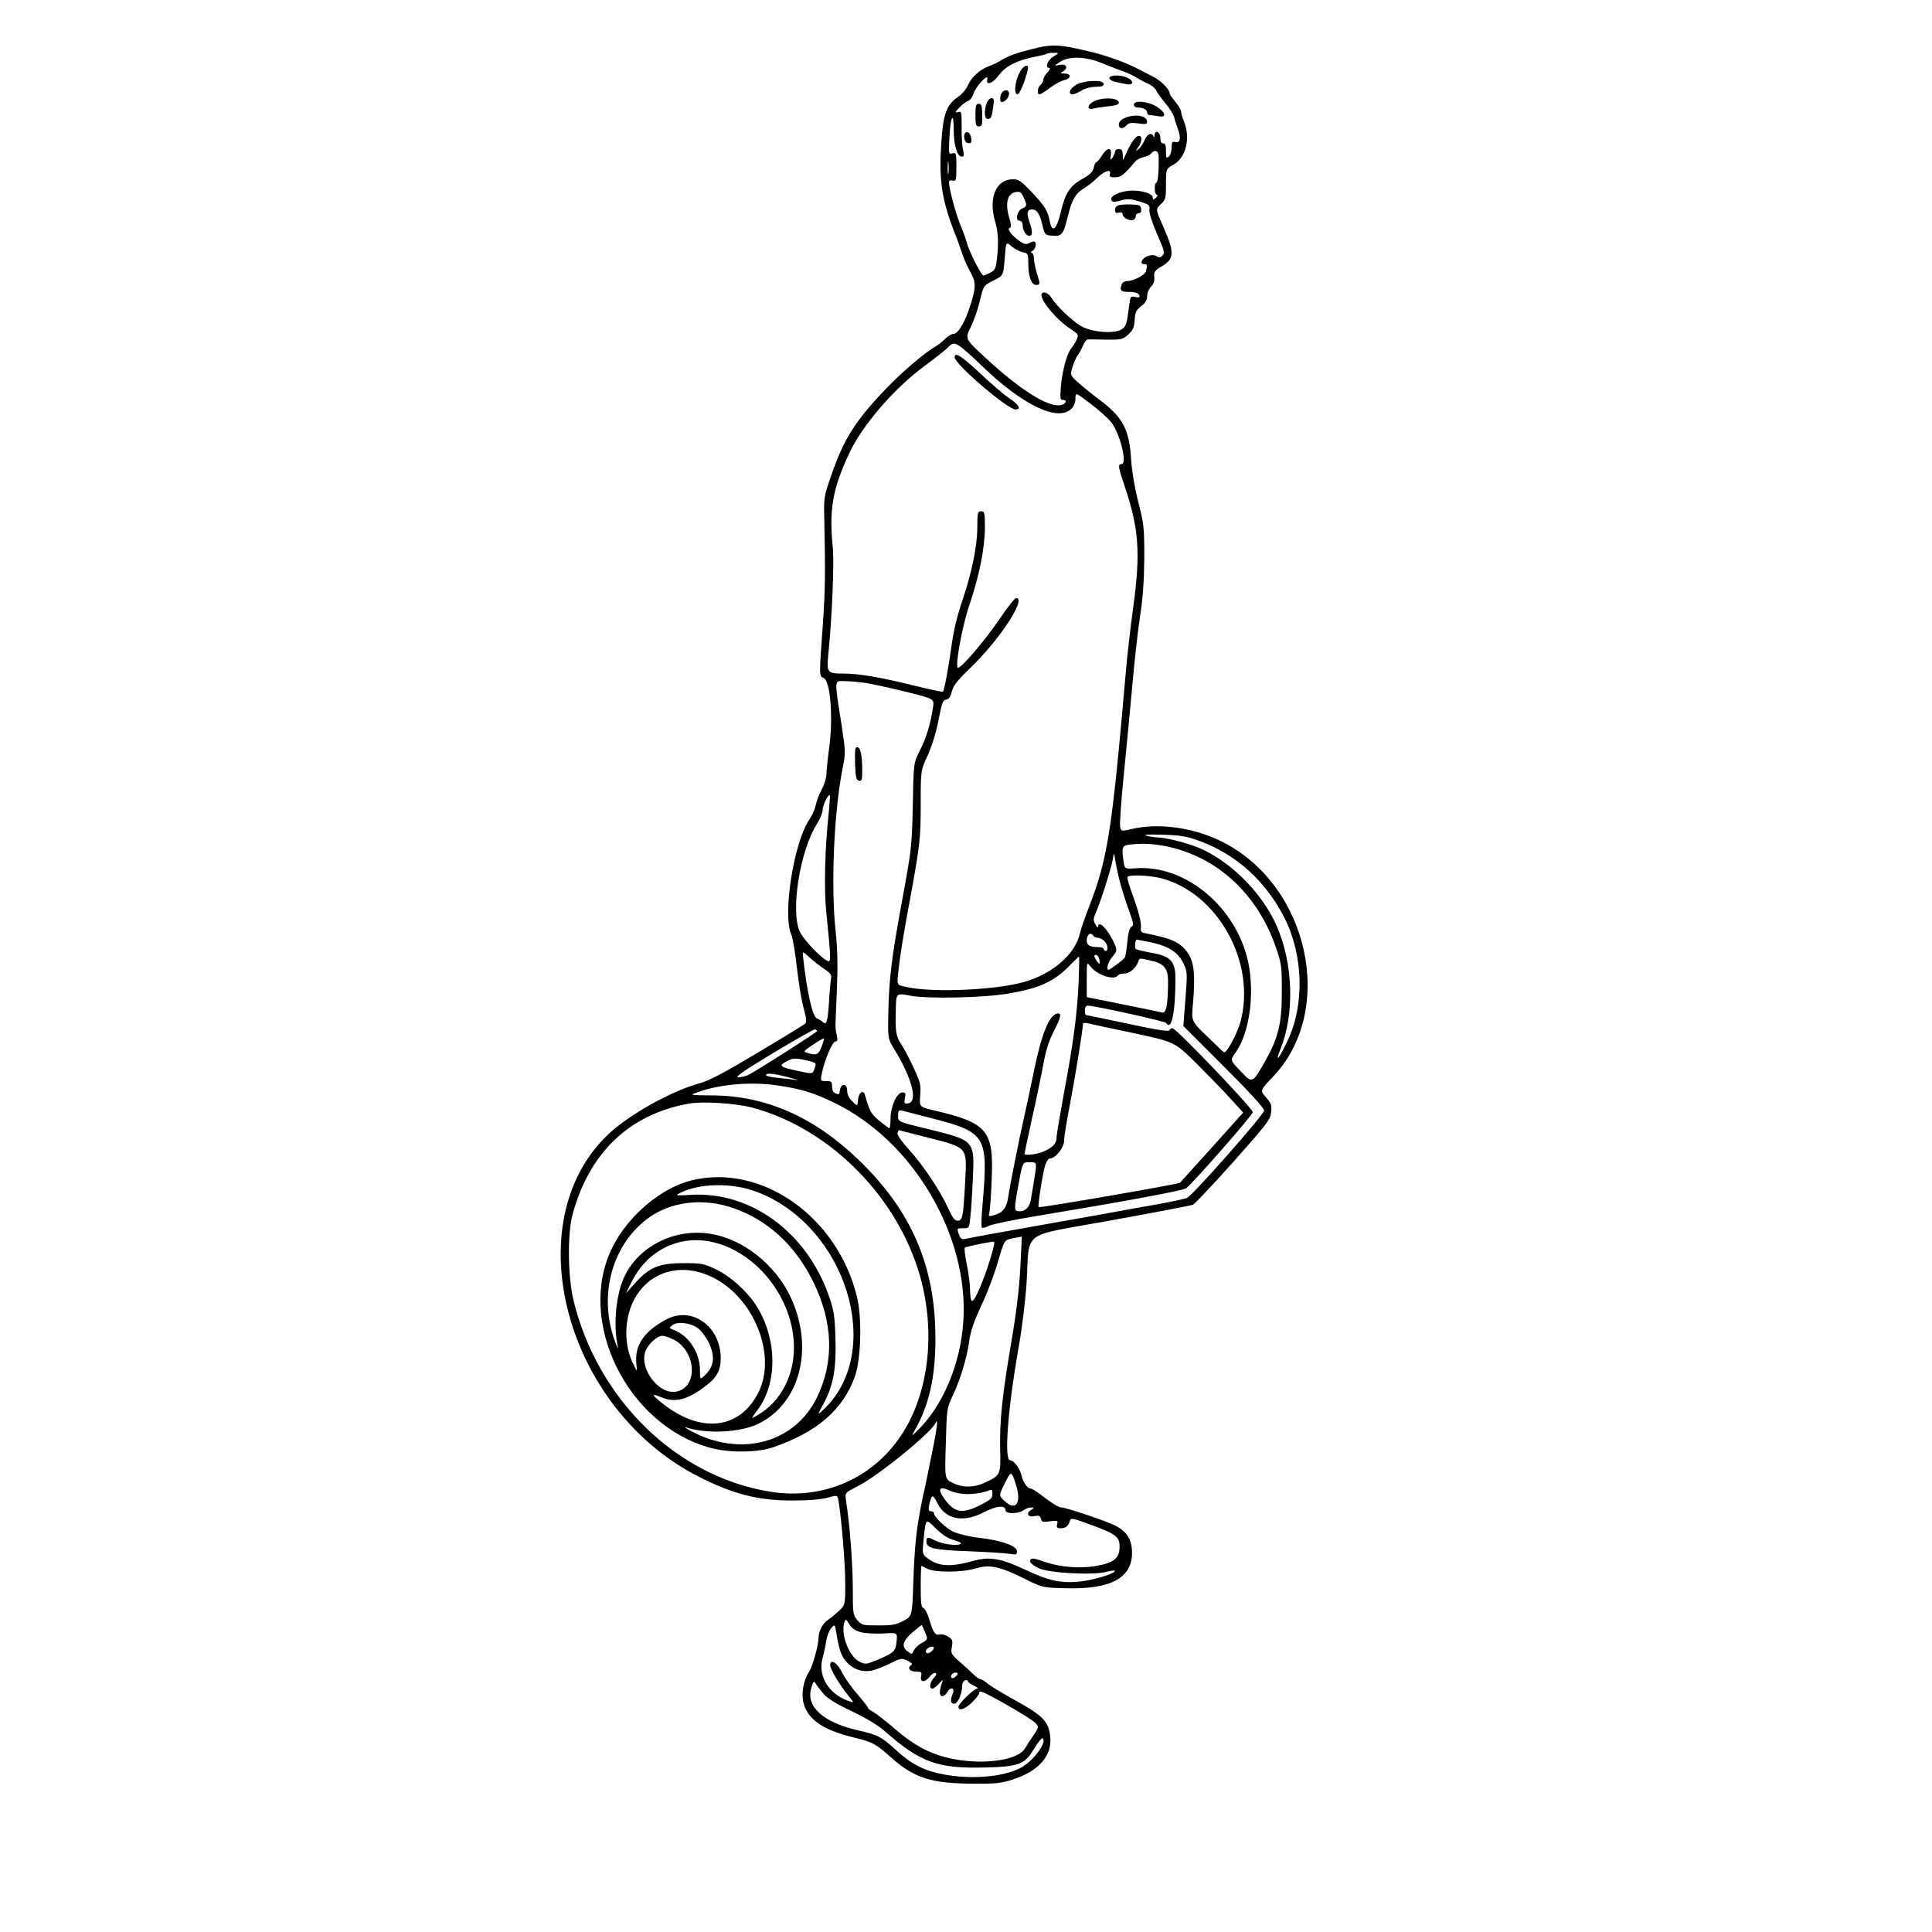
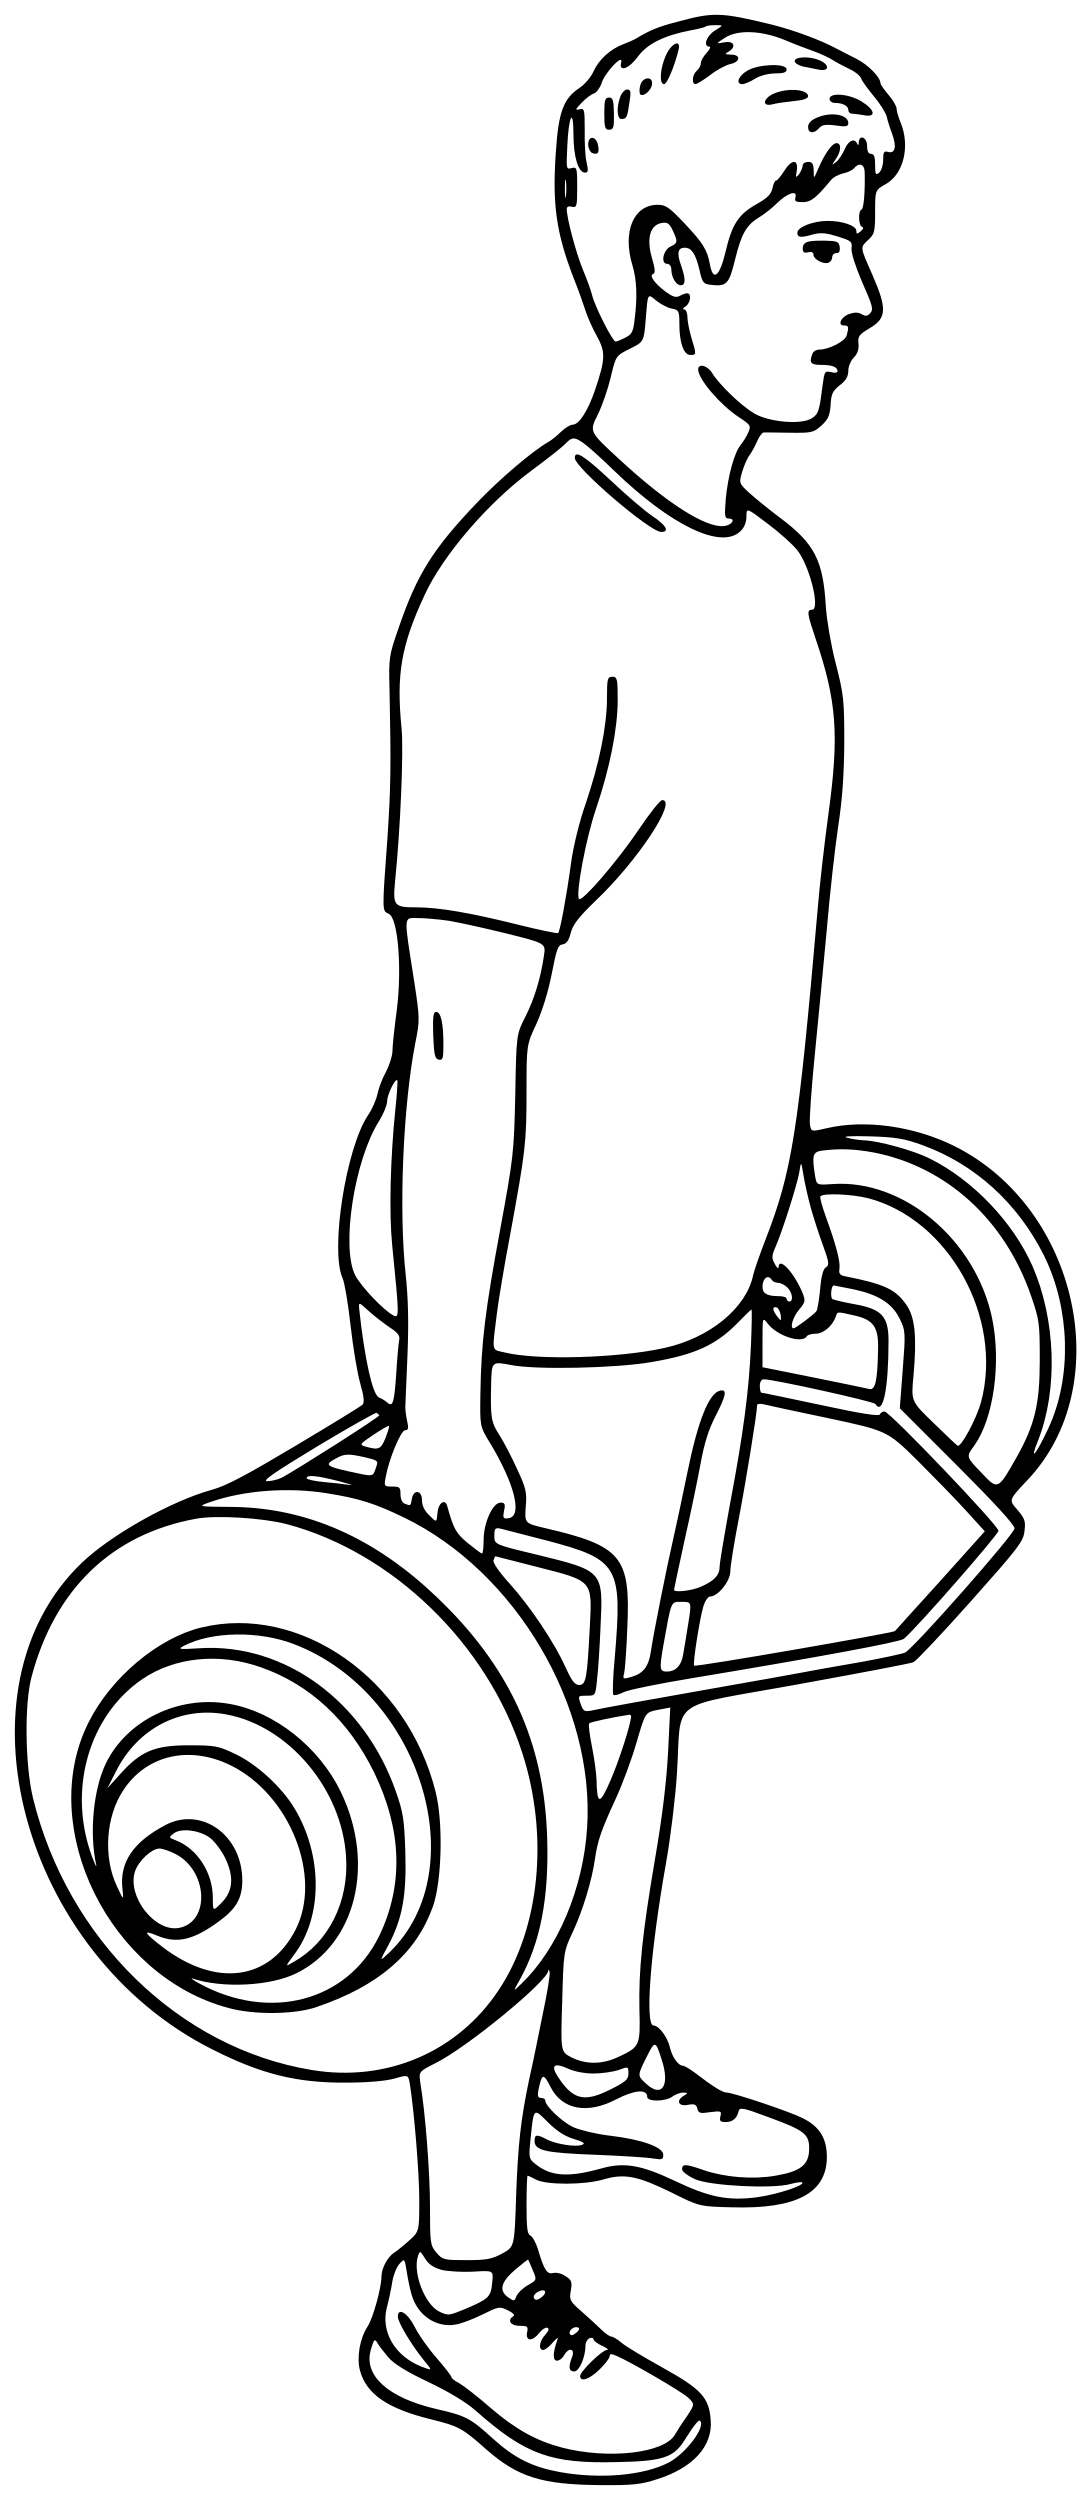
- <svg xmlns="http://www.w3.org/2000/svg" viewBox="0 0 1024 1024" role="img" aria-labelledby="t">
+ <svg xmlns="http://www.w3.org/2000/svg" viewBox="291.64 18.62 406.95 932.33" role="img" aria-labelledby="t">
  <g transform="translate(0,1024) scale(0.1,-0.1)" fill="currentColor" stroke="none">
    <path d="M5448 9974 c-78 -20 -106 -32 -158 -63 -8 -5 -30 -15 -49 -22 -48 -18 -91 -57 -111 -101 -9 -21 -32 -48 -51 -61 -62 -41 -80 -90 -90 -245 -13 -192 2 -296 65 -461 19 -47 39 -104 46 -126 7 -22 25 -64 42 -94 33 -60 33 -85 -7 -203 -26 -76 -59 -128 -83 -128 -9 0 -28 -12 -43 -26 -15 -15 -36 -32 -47 -38 -61 -35 -179 -136 -262 -222 -169 -176 -229 -273 -297 -472 -36 -103 -37 -111 -34 -229 6 -286 5 -368 -8 -558 -20 -273 -20 -268 5 -279 35 -15 50 -204 30 -361 -9 -65 -16 -133 -16 -151 0 -17 -11 -52 -24 -77 -14 -25 -28 -63 -32 -83 -4 -20 -19 -56 -35 -79 -82 -122 -142 -503 -95 -608 8 -18 21 -98 30 -178 9 -80 25 -177 36 -215 15 -53 16 -72 7 -80 -7 -6 -119 -75 -250 -153 -181 -108 -256 -148 -310 -163 -150 -41 -377 -168 -485 -272 -490 -468 -225 -1458 486 -1815 182 -92 314 -125 497 -124 82 0 149 6 182 15 52 15 52 15 58 -21 16 -102 35 -330 35 -432 0 -117 0 -117 -39 -152 -21 -19 -45 -38 -53 -43 -25 -15 -48 -57 -49 -89 0 -44 -32 -158 -52 -188 -29 -44 -41 -116 -28 -164 24 -88 103 -142 266 -182 102 -25 115 -32 205 -112 119 -104 207 -131 425 -133 119 -1 151 2 212 22 133 42 207 122 200 219 -6 86 -35 117 -181 198 -70 39 -139 80 -153 93 -14 12 -31 22 -37 22 -5 0 -22 11 -36 25 -14 14 -47 44 -73 67 -45 39 -48 44 -42 79 6 33 3 40 -19 54 -14 10 -35 15 -46 12 -23 -6 -34 10 -56 84 -8 28 -22 53 -30 56 -11 4 -14 28 -14 114 0 60 2 109 4 109 2 0 17 -7 32 -15 39 -20 180 -20 251 1 78 23 127 13 252 -48 106 -53 106 -53 227 -56 240 -7 354 53 354 188 0 69 -27 113 -89 144 -49 25 -261 96 -285 96 -15 0 -52 23 -117 73 -20 15 -40 27 -46 27 -17 0 -40 33 -48 67 -8 38 -41 83 -61 83 -33 0 -13 271 46 605 17 94 35 244 41 335 18 287 -40 243 444 331 231 42 428 79 438 84 10 4 106 106 214 227 178 200 196 223 200 262 5 37 1 47 -27 80 -32 36 -32 36 38 110 334 352 190 1014 -271 1245 -150 75 -335 101 -479 67 -56 -13 -56 -13 -61 13 -3 14 5 132 18 261 13 129 33 341 45 470 11 129 30 300 42 380 16 105 22 192 23 315 0 159 -2 178 -32 295 -18 70 -34 164 -37 215 -10 169 -42 231 -168 326 -46 34 -99 78 -120 97 -36 34 -36 34 -23 79 8 25 20 52 28 61 7 10 19 32 27 50 7 17 18 32 24 33 6 0 50 0 98 -1 81 -1 88 0 118 27 25 23 31 37 34 76 2 41 7 52 34 74 23 17 32 33 32 54 0 16 9 38 21 50 13 13 19 30 17 51 -3 28 2 34 42 58 63 37 65 72 11 196 -48 109 -48 104 -16 134 23 21 25 31 25 104 0 81 0 81 41 104 66 38 90 142 54 229 -8 19 -15 43 -15 52 0 9 -14 32 -30 51 -16 19 -30 39 -30 43 0 23 -47 70 -89 91 -25 13 -59 30 -76 39 -57 31 -160 69 -240 89 -189 46 -218 47 -347 12z m135 -34 c-32 -19 -46 -60 -21 -60 6 0 2 -10 -10 -23 -12 -13 -22 -30 -22 -39 0 -9 -7 -21 -15 -28 -17 -14 -20 -50 -5 -50 5 0 30 15 55 34 24 19 58 37 75 41 38 8 40 35 3 35 -24 1 -25 2 -10 11 31 18 21 42 -15 35 -33 -6 -33 -6 2 17 48 31 137 27 222 -8 35 -15 83 -33 108 -42 25 -9 56 -23 70 -32 14 -9 42 -24 63 -34 21 -9 40 -25 44 -34 3 -10 25 -40 48 -68 23 -27 44 -61 48 -75 3 -14 12 -43 20 -64 18 -48 12 -76 -14 -69 -16 5 -19 0 -19 -30 0 -19 -7 -40 -15 -47 -13 -11 -15 -7 -15 29 0 30 -4 41 -15 41 -10 0 -15 10 -15 30 0 32 -29 44 -31 13 0 -11 -3 -13 -6 -5 -9 22 -33 12 -46 -20 -8 -18 -22 -40 -32 -48 -18 -14 -18 -14 -2 10 21 30 22 60 3 60 -16 0 -44 -39 -68 -95 -17 -40 -17 -40 -17 -7 -1 25 -5 32 -21 32 -11 0 -20 -6 -20 -13 0 -7 -6 -21 -13 -32 -13 -16 -14 -15 -9 13 6 44 -20 42 -48 -3 -12 -19 -25 -35 -30 -35 -4 0 -10 -13 -13 -29 -5 -22 -19 -36 -60 -59 -67 -38 -91 -75 -115 -178 -22 -92 -46 -111 -58 -47 -10 55 -25 80 -97 156 -55 58 -68 67 -98 67 -90 0 -132 -100 -94 -226 16 -53 19 -117 8 -202 -5 -45 -10 -55 -34 -67 -15 -8 -32 -15 -37 -15 -11 0 -78 132 -88 175 -4 17 -20 60 -35 96 -25 62 -59 189 -59 223 0 9 7 12 19 9 18 -5 20 1 20 72 0 73 -1 77 -21 72 -20 -6 -20 -3 -16 81 5 115 23 148 23 44 0 -82 18 -142 43 -142 12 0 13 7 6 38 -5 20 -8 75 -7 120 0 79 -1 83 -20 78 -17 -4 -15 0 8 24 16 17 36 32 46 35 10 3 23 21 29 39 12 39 82 113 73 77 -10 -38 30 -24 64 24 35 46 97 77 197 96 27 5 52 11 54 14 3 3 19 5 36 5 31 0 31 0 -1 -20z m558 -527 c2 -72 -3 -138 -12 -141 -13 -5 -11 -60 2 -64 7 -2 5 -9 -5 -17 -14 -11 -16 -11 -16 2 0 19 -51 37 -107 37 -53 0 -113 -23 -113 -44 0 -18 12 -20 60 -6 27 7 48 5 90 -8 51 -16 55 -19 52 -44 -2 -16 14 -66 37 -120 45 -102 46 -109 30 -125 -8 -8 -16 -9 -29 -1 -11 7 -26 8 -46 1 -31 -10 -46 -43 -20 -43 17 0 19 -4 10 -37 -6 -22 -66 -53 -103 -53 -10 0 -22 -7 -25 -16 -13 -33 -6 -41 33 -41 41 0 61 -8 61 -24 0 -5 -11 -7 -24 -3 -23 5 -25 3 -31 -43 -13 -103 -16 -113 -41 -129 -38 -25 -159 -15 -215 18 -49 29 -131 108 -157 151 -17 28 -52 37 -52 13 0 -36 83 -133 152 -178 44 -29 46 -32 35 -57 -6 -14 -19 -35 -28 -46 -24 -28 -48 -117 -56 -202 -5 -65 -4 -73 11 -73 28 0 12 -25 -17 -28 -68 -8 -215 86 -392 250 -111 102 -111 102 -80 164 17 34 39 98 49 141 19 80 19 80 71 106 53 26 53 26 60 116 7 91 7 91 37 65 17 -14 44 -28 59 -31 27 -5 29 -8 29 -58 0 -69 16 -115 41 -115 23 0 23 2 4 64 -8 27 -15 62 -15 78 0 15 -6 28 -12 28 -7 0 -5 5 5 11 18 11 24 49 6 49 -6 0 -18 -4 -28 -10 -14 -7 -26 -3 -51 15 -42 31 -64 62 -48 67 9 3 8 19 -5 62 -20 72 -6 120 36 128 22 4 29 0 42 -27 20 -43 19 -48 -7 -60 -28 -12 -39 -65 -14 -65 9 0 16 -9 16 -21 0 -29 18 -59 35 -59 19 0 19 23 1 75 -16 45 -12 65 14 65 26 0 41 -24 55 -83 10 -46 15 -52 39 -55 63 -8 71 1 94 95 24 97 42 128 92 158 18 11 47 34 64 51 39 38 76 50 69 23 -4 -16 0 -19 27 -19 30 0 48 13 106 83 8 10 28 20 44 24 16 3 35 12 41 19 19 23 39 16 40 -13z m-1114 -90 c-2 -16 -4 -3 -4 27 0 30 2 43 4 28 2 -16 2 -40 0 -55z m63 -920 c14 -9 66 -55 115 -103 213 -206 400 -296 472 -228 15 14 23 33 23 55 0 34 0 34 79 -26 44 -33 93 -77 109 -97 47 -56 89 -224 57 -224 -21 0 -19 -14 15 -114 77 -228 86 -355 46 -647 -14 -101 -33 -265 -41 -364 -72 -826 -95 -969 -193 -1222 -22 -57 -43 -117 -47 -135 -25 -122 -162 -234 -330 -271 -169 -38 -476 -47 -596 -17 -51 12 -48 -3 -29 150 6 47 28 180 50 295 56 306 60 336 60 528 0 174 0 174 37 253 22 49 44 119 57 186 18 92 23 108 41 110 14 2 23 15 30 43 8 31 29 58 92 119 157 149 307 376 249 376 -8 0 -48 -51 -89 -112 -76 -113 -209 -268 -221 -257 -14 14 25 225 63 336 52 153 81 300 81 407 0 79 -2 86 -20 86 -18 0 -20 -7 -20 -81 0 -102 -29 -244 -79 -391 -24 -69 -46 -157 -55 -223 -18 -132 -41 -253 -48 -261 -3 -2 -68 11 -144 30 -180 45 -300 66 -384 66 -85 0 -89 5 -80 100 20 196 32 485 24 567 -20 202 -2 309 86 498 68 148 237 345 400 465 58 43 114 87 125 99 24 25 33 26 65 4z m-500 -1783 c36 -6 132 -27 213 -47 149 -37 149 -37 142 -83 -12 -83 -36 -163 -70 -229 -33 -66 -33 -66 -37 -291 -5 -218 -7 -233 -56 -500 -56 -302 -71 -422 -74 -611 -2 -125 -2 -125 35 -185 93 -154 123 -275 70 -282 -20 -3 -22 0 -17 27 6 26 3 31 -13 31 -29 0 -63 -75 -63 -139 0 -28 -3 -51 -6 -51 -3 0 -27 18 -53 39 -44 37 -53 52 -77 139 -8 28 -33 11 -36 -25 -3 -38 -3 -38 -30 -11 -19 18 -28 37 -28 58 0 38 -33 40 -38 2 -4 -24 -4 -25 -26 -16 -10 4 -16 18 -16 35 0 26 -3 29 -31 29 -30 0 -31 1 -24 36 12 68 57 174 72 174 12 0 14 7 8 33 -4 17 -7 41 -7 52 0 11 4 98 8 194 5 125 3 210 -7 305 -26 241 -9 631 37 864 16 80 16 88 -4 220 -41 261 -42 242 14 242 27 0 78 -5 114 -10z m-199 -702 c-19 -183 -24 -388 -12 -508 27 -270 27 -274 3 -261 -37 20 -119 107 -141 149 -53 105 -3 430 89 575 16 26 30 59 30 73 0 25 30 87 38 79 2 -2 -1 -50 -7 -107z m1966 -135 c195 -71 354 -215 452 -410 99 -199 106 -457 16 -648 -45 -96 -71 -127 -38 -45 76 190 67 454 -21 654 -72 162 -221 319 -382 399 -59 30 -190 66 -243 68 -20 1 -49 5 -66 10 -19 5 12 7 85 5 97 -3 128 -8 197 -33z m-183 -27 c272 -53 490 -251 588 -536 31 -90 32 -102 32 -240 0 -164 -19 -241 -87 -362 -70 -123 -69 -122 -132 -55 -56 58 -56 58 -25 100 72 101 101 309 66 476 -62 292 -331 518 -595 499 -59 -4 -59 -4 -65 31 -12 77 -9 89 27 94 69 8 118 6 191 -7z m-234 -206 c10 -36 30 -98 45 -139 23 -64 25 -75 12 -83 -10 -5 -18 -32 -22 -82 -4 -40 -10 -77 -14 -82 -8 -12 -78 -64 -85 -64 -15 0 -3 42 20 69 24 29 25 34 13 64 -32 76 -88 136 -89 95 -1 -7 -7 -2 -14 12 -12 21 -12 30 1 60 26 58 82 235 90 281 7 44 7 44 16 -11 5 -30 17 -84 27 -120z m215 35 c300 -79 504 -446 420 -760 -16 -60 -73 -167 -87 -163 -4 2 -44 40 -90 85 -84 81 -84 81 -75 175 13 148 6 218 -26 265 -41 59 -81 78 -233 108 -16 4 -20 11 -17 27 4 25 -12 88 -50 192 -14 39 -24 74 -21 78 8 13 116 9 179 -7z m-360 -305 c3 -5 13 -10 22 -10 9 0 25 -7 35 -17 19 -17 25 -53 8 -53 -5 0 -10 5 -10 10 0 6 -13 10 -29 10 -44 0 -61 10 -61 34 0 33 21 49 35 26z m307 -35 c91 -20 142 -52 170 -110 21 -43 22 -50 11 -189 l-11 -144 214 -214 c138 -138 214 -221 214 -234 0 -21 -374 -445 -408 -463 -10 -5 -86 -21 -168 -36 -82 -14 -183 -32 -224 -40 -41 -8 -167 -30 -280 -50 -251 -44 -466 -83 -501 -91 -23 -4 -28 -1 -37 25 -11 31 -10 31 22 31 33 0 33 0 39 60 4 33 10 122 13 198 10 208 11 207 -238 268 -158 38 -158 38 -158 70 0 28 3 31 23 27 12 -3 89 -23 171 -44 270 -71 284 -95 255 -437 -7 -73 -9 -135 -5 -139 3 -3 21 1 38 10 18 9 132 32 253 52 481 80 777 135 792 147 46 38 353 389 353 403 0 20 -406 445 -425 445 -8 0 -15 -5 -17 -11 -3 -8 -72 3 -220 35 -118 25 -218 46 -222 46 -3 0 -6 11 -6 25 0 15 6 25 15 25 36 0 411 -83 416 -92 28 -45 49 55 49 235 0 92 -25 119 -127 137 -39 7 -76 16 -82 19 -9 6 -5 51 5 51 1 0 36 -7 76 -15z m-1733 -141 c31 -20 40 -32 36 -48 -2 -11 -7 -61 -10 -111 -8 -124 -13 -140 -34 -122 -9 8 -23 16 -31 19 -24 9 -54 144 -74 330 -2 27 -2 27 35 -7 21 -19 56 -46 78 -61z m1459 45 c2 -23 2 -23 -13 -5 -18 24 -20 39 -2 34 6 -3 13 -15 15 -29z m-111 -111 c-7 -168 -28 -328 -78 -592 -21 -115 -39 -221 -39 -236 0 -31 -21 -53 -73 -75 -34 -14 -97 -21 -97 -10 0 3 18 85 39 183 22 97 49 227 60 287 14 78 31 130 56 178 39 76 44 100 18 95 -42 -8 -83 -109 -123 -305 -21 -103 -46 -219 -55 -258 -21 -90 -72 -346 -81 -408 -8 -58 -28 -84 -73 -97 -31 -9 -33 -8 -27 13 3 12 9 90 12 174 12 261 -22 302 -307 368 -76 18 -76 18 -72 79 5 54 1 70 -32 141 -20 44 -49 100 -65 125 -32 50 -35 64 -32 191 2 86 2 86 75 72 90 -18 389 -12 522 11 165 28 243 64 326 150 24 25 46 46 48 46 2 0 1 -60 -2 -132z m381 111 c75 -16 95 -42 93 -126 -2 -119 -10 -156 -34 -149 -11 3 -105 22 -208 43 l-189 38 0 94 c0 94 0 94 20 68 36 -46 127 -75 145 -47 3 6 19 10 34 10 28 0 62 29 74 63 7 20 3 20 65 6z m-93 -384 c220 -47 220 -47 333 -158 62 -62 144 -146 182 -188 l69 -76 -165 -184 c-92 -101 -168 -186 -170 -188 -7 -7 -744 -135 -749 -129 -6 6 22 183 35 223 6 19 17 35 25 35 29 0 75 57 75 94 0 20 14 104 30 188 25 128 70 402 70 432 0 4 10 6 23 3 12 -3 121 -27 242 -52z m-1674 11 c4 -5 -308 -203 -362 -232 -15 -8 -41 -14 -56 -14 -21 0 25 32 187 130 118 71 218 127 221 125 4 -3 8 -7 10 -9z m23 -85 c-17 -42 -25 -46 -74 -32 -24 7 -23 9 29 44 30 20 56 35 58 33 2 -2 -4 -22 -13 -45z m-76 -72 c49 -12 50 -12 40 -40 -12 -34 -7 -33 -103 -12 -82 18 -89 25 -47 47 33 19 47 19 110 5z m-98 -89 c41 -11 59 -17 40 -14 -19 3 -63 8 -97 11 -35 3 -63 10 -63 14 0 14 38 10 120 -11z m-45 -45 c121 -19 182 -39 289 -91 416 -202 711 -703 682 -1155 -14 -228 -110 -454 -246 -584 -31 -30 -31 -30 -5 16 77 139 109 305 102 529 -11 357 -140 639 -412 898 -231 221 -484 333 -762 336 -132 1 -132 1 -80 19 124 43 290 55 432 32z m-150 -115 c396 -105 748 -447 879 -853 100 -309 66 -654 -88 -885 -153 -231 -418 -344 -696 -298 -496 81 -913 489 -1041 1016 -29 123 -32 349 -5 450 87 328 300 533 614 590 75 14 248 3 337 -20z m935 -160 c209 -53 205 -49 196 -224 -10 -193 -14 -216 -40 -216 -16 0 -28 16 -51 67 -40 89 -129 223 -208 311 -40 44 -64 79 -60 88 3 8 6 14 7 14 0 0 71 -18 156 -40z m563 -212 c-7 -46 -16 -97 -19 -115 -6 -40 -28 -63 -60 -63 -28 0 -29 8 -14 96 31 172 27 164 69 164 37 0 37 0 24 -82z m-75 -477 c-6 -111 -21 -238 -48 -395 -49 -288 -62 -419 -59 -567 4 -134 1 -139 -76 -175 -62 -30 -123 -30 -177 -3 -41 21 -41 21 -35 207 5 187 5 187 40 262 36 77 71 191 82 270 10 68 22 105 76 222 27 58 63 156 80 216 32 110 32 110 78 119 25 5 46 9 47 9 0 -1 -4 -75 -8 -165z m-138 132 c-1 -29 -44 -163 -76 -237 -41 -95 -51 -95 -53 1 -1 24 -8 79 -17 123 -9 45 -14 84 -10 87 5 5 89 23 149 32 4 0 7 -2 7 -6z m-330 -1113 c-16 -80 -38 -188 -50 -240 -32 -153 -42 -244 -49 -440 -6 -185 -6 -185 -51 -210 -39 -21 -58 -25 -133 -25 -85 0 -90 1 -113 28 -23 27 -24 35 -24 170 0 127 -17 350 -36 463 -6 42 -6 42 57 74 117 58 416 304 420 344 1 6 3 4 5 -4 3 -8 -9 -80 -26 -160z m444 -167 c32 -97 1 -145 -58 -90 -33 30 -33 30 1 98 32 64 34 64 57 -8z m-254 -52 c30 0 72 6 93 13 37 14 37 13 37 -13 0 -22 -10 -31 -68 -60 -98 -49 -140 -38 -197 51 -25 40 -11 50 38 28 25 -12 64 -19 97 -19z m-160 -51 c43 -84 137 -102 245 -45 68 35 115 39 115 9 0 -19 69 -18 94 1 11 8 29 15 40 15 19 -1 19 -2 4 -11 -32 -18 -22 -42 13 -35 25 5 32 2 36 -14 4 -17 11 -19 48 -13 41 5 43 4 38 -16 -4 -17 -1 -21 20 -21 26 0 42 14 48 41 4 15 18 12 109 -22 137 -50 155 -64 154 -120 -1 -59 -32 -83 -125 -99 -86 -15 -191 -6 -269 21 -66 23 -80 24 -80 3 0 -8 20 -24 48 -37 56 -25 289 -37 357 -18 21 6 41 8 43 6 11 -11 -90 -44 -165 -55 -112 -15 -181 -1 -313 62 -123 58 -186 69 -271 45 -122 -34 -187 -30 -244 15 -26 20 -27 24 -21 85 13 130 11 127 66 72 33 -33 63 -52 96 -62 37 -11 45 -17 31 -22 -23 -9 -95 2 -131 20 -37 20 -46 19 -46 -5 0 -36 37 -45 225 -52 99 -4 197 -10 218 -14 33 -5 37 -4 37 14 0 28 -79 57 -198 71 -52 6 -113 21 -138 32 -42 20 -104 79 -104 99 0 6 -7 10 -16 10 -12 0 -14 7 -9 33 13 59 18 60 45 7z m-408 -681 c24 -6 77 -9 119 -7 76 5 76 5 71 -41 -5 -53 -12 -60 -98 -97 -63 -26 -66 -27 -99 -11 -54 26 -100 144 -80 207 7 21 8 21 26 -8 13 -22 31 -34 61 -43z m-111 -91 c21 -78 92 -127 166 -113 19 3 64 20 98 37 61 30 64 31 95 16 19 -9 28 -18 21 -22 -24 -15 -11 -36 23 -36 30 0 33 -2 28 -25 -6 -33 20 -34 45 -2 10 13 24 22 30 20 9 -3 6 -11 -7 -26 -22 -23 -27 -57 -8 -57 7 0 23 12 36 28 18 20 22 22 16 7 -16 -46 -17 -75 0 -75 8 0 20 9 26 20 17 31 42 26 30 -6 -15 -38 -12 -54 8 -54 19 0 42 54 42 98 0 11 7 22 15 26 8 3 15 1 15 -5 0 -5 15 -16 33 -24 17 -8 25 -14 17 -15 -18 0 -100 -80 -100 -97 0 -24 34 -13 72 24 21 20 38 43 38 50 0 9 6 10 28 0 58 -26 238 -131 264 -154 26 -25 26 -25 -5 -72 -18 -25 -37 -55 -43 -66 -39 -70 -247 -94 -422 -49 -95 25 -173 68 -266 148 -48 42 -101 83 -117 92 -16 8 -29 18 -29 23 0 4 -25 36 -56 72 -31 35 -68 88 -82 117 -26 51 -62 72 -62 36 0 -20 50 -104 96 -161 34 -41 34 -41 -8 -25 -99 39 -152 130 -129 220 7 26 16 68 20 94 4 26 16 57 27 69 19 21 19 21 27 -27 4 -27 12 -66 18 -86z m452 90 c16 -37 16 -37 -19 -57 -19 -11 -38 -30 -42 -41 -7 -19 -9 -19 -30 -4 -36 25 -28 57 25 103 26 22 48 39 49 38 1 -1 9 -19 17 -39z m31 -103 c-14 -10 -21 -10 -26 -2 -4 7 2 17 15 24 28 15 37 -3 11 -22z m130 -132 c-13 -10 -20 -10 -23 -2 -4 14 19 30 33 22 5 -3 1 -12 -10 -20z m-699 -91 c21 -24 67 -53 150 -92 77 -37 140 -75 175 -106 187 -165 280 -199 532 -192 163 3 206 17 245 78 39 62 55 81 60 76 23 -22 -54 -124 -119 -157 -93 -47 -251 -61 -400 -35 -106 19 -172 52 -253 125 -84 77 -102 86 -212 111 -181 42 -273 126 -243 223 11 38 14 40 24 23 6 -11 25 -35 41 -54z" />
    <path d="M5400 9848 c-22 -49 -26 -108 -7 -108 11 0 38 64 54 128 10 41 -26 26 -47 -20z" />
    <path d="M5880 9826 c0 -7 14 -16 30 -20 17 -3 44 -9 60 -12 38 -8 42 17 5 34 -37 17 -95 15 -95 -2z" />
    <path d="M5703 9790 c-34 -20 -44 -50 -18 -50 8 0 29 9 47 20 19 12 51 20 76 20 31 0 42 4 42 15 0 24 -106 20 -147 -5z" />
    <path d="M5304 9735 c-4 -14 -3 -29 0 -33 11 -11 41 14 44 37 5 32 -36 29 -44 -4z" />
    <path d="M5230 9694 c-15 -39 -13 -84 4 -84 19 0 22 6 30 63 6 39 5 47 -9 47 -8 0 -20 -12 -25 -26z" />
    <path d="M5803 9705 c-42 -18 -46 -51 -5 -40 15 4 51 9 80 12 33 3 52 9 52 18 0 26 -76 32 -127 10z" />
    <path d="M6010 9685 c0 -8 9 -15 19 -15 30 0 51 -11 51 -26 0 -8 6 -14 14 -14 7 0 28 -3 45 -6 46 -9 41 20 -9 51 -46 29 -120 35 -120 10z" />
    <path d="M5170 9630 c0 -52 3 -60 18 -60 16 0 19 8 18 60 -1 50 -4 60 -18 60 -15 0 -18 -9 -18 -60z" />
    <path d="M5963 9615 c-22 -9 -33 -21 -33 -35 0 -24 22 -26 41 -4 10 12 24 15 61 10 40 -6 48 -4 48 9 0 32 -65 43 -117 20z" />
    <path d="M5110 9515 c0 -14 7 -28 15 -32 22 -8 28 2 21 32 -8 33 -36 33 -36 0z" />
    <path d="M5933 9153 c-15 -3 -23 -12 -23 -25 0 -15 5 -19 20 -15 13 3 20 0 20 -9 0 -17 37 -37 56 -30 8 3 14 12 14 21 0 8 7 15 16 15 10 0 14 7 12 23 -3 19 -9 22 -48 23 -25 1 -55 0 -67 -3z" />
    <path d="M5060 8346 c0 -36 280 -276 322 -276 33 0 19 25 -34 60 -28 19 -98 79 -155 133 -99 92 -133 114 -133 83z" />
    <path d="M4532 6193 c3 -74 6 -88 21 -91 15 -3 17 5 17 56 0 79 -9 122 -27 122 -11 0 -13 -17 -11 -87z" />
    <path d="M3666 3984 c-160 -39 -337 -187 -420 -355 -195 -390 79 -947 524 -1064 95 -26 247 -24 327 4 232 79 371 199 434 375 33 94 39 313 10 427 -105 422 -505 703 -875 613z m350 -63 c469 -182 671 -838 355 -1146 -41 -39 -41 -39 -6 25 52 98 68 185 63 348 -4 121 -8 147 -35 224 -118 338 -416 555 -732 535 -78 -5 -83 -4 -59 9 104 54 282 57 414 5z m-127 -85 c183 -64 327 -198 422 -391 105 -215 111 -422 19 -612 -119 -243 -407 -319 -669 -177 -25 14 -37 22 -26 19 111 -37 291 -28 387 20 221 109 295 406 166 675 -81 169 -250 302 -419 330 -188 32 -380 -62 -458 -223 -46 -95 -62 -258 -36 -377 3 -14 -4 -1 -15 29 -92 247 -14 524 186 662 121 83 288 100 443 45z m-128 -176 c232 -43 431 -279 446 -531 11 -167 -65 -319 -196 -392 -32 -19 -32 -19 2 27 107 140 108 370 1 547 -47 78 -140 164 -221 202 -63 30 -75 32 -173 32 -127 0 -179 -22 -255 -107 l-48 -53 32 63 c81 161 242 244 412 212z m16 -190 c221 -109 342 -415 242 -612 -97 -190 -295 -217 -494 -67 -72 55 -79 68 -22 44 74 -31 136 -16 232 55 63 46 85 86 85 151 0 169 -153 278 -288 206 -120 -64 -170 -139 -159 -237 5 -45 5 -45 -21 10 -51 109 -41 259 24 357 86 132 247 169 401 93z m-79 -269 c17 -12 43 -46 58 -76 34 -71 30 -124 -15 -169 -31 -31 -31 -31 -31 24 -1 91 -59 181 -139 211 -26 10 -26 11 -6 26 27 20 94 12 133 -16z m-128 -61 c122 -62 131 -254 14 -276 -90 -17 -195 118 -164 211 13 39 62 85 91 85 11 0 38 -9 59 -20z" />
  </g>
</svg>
